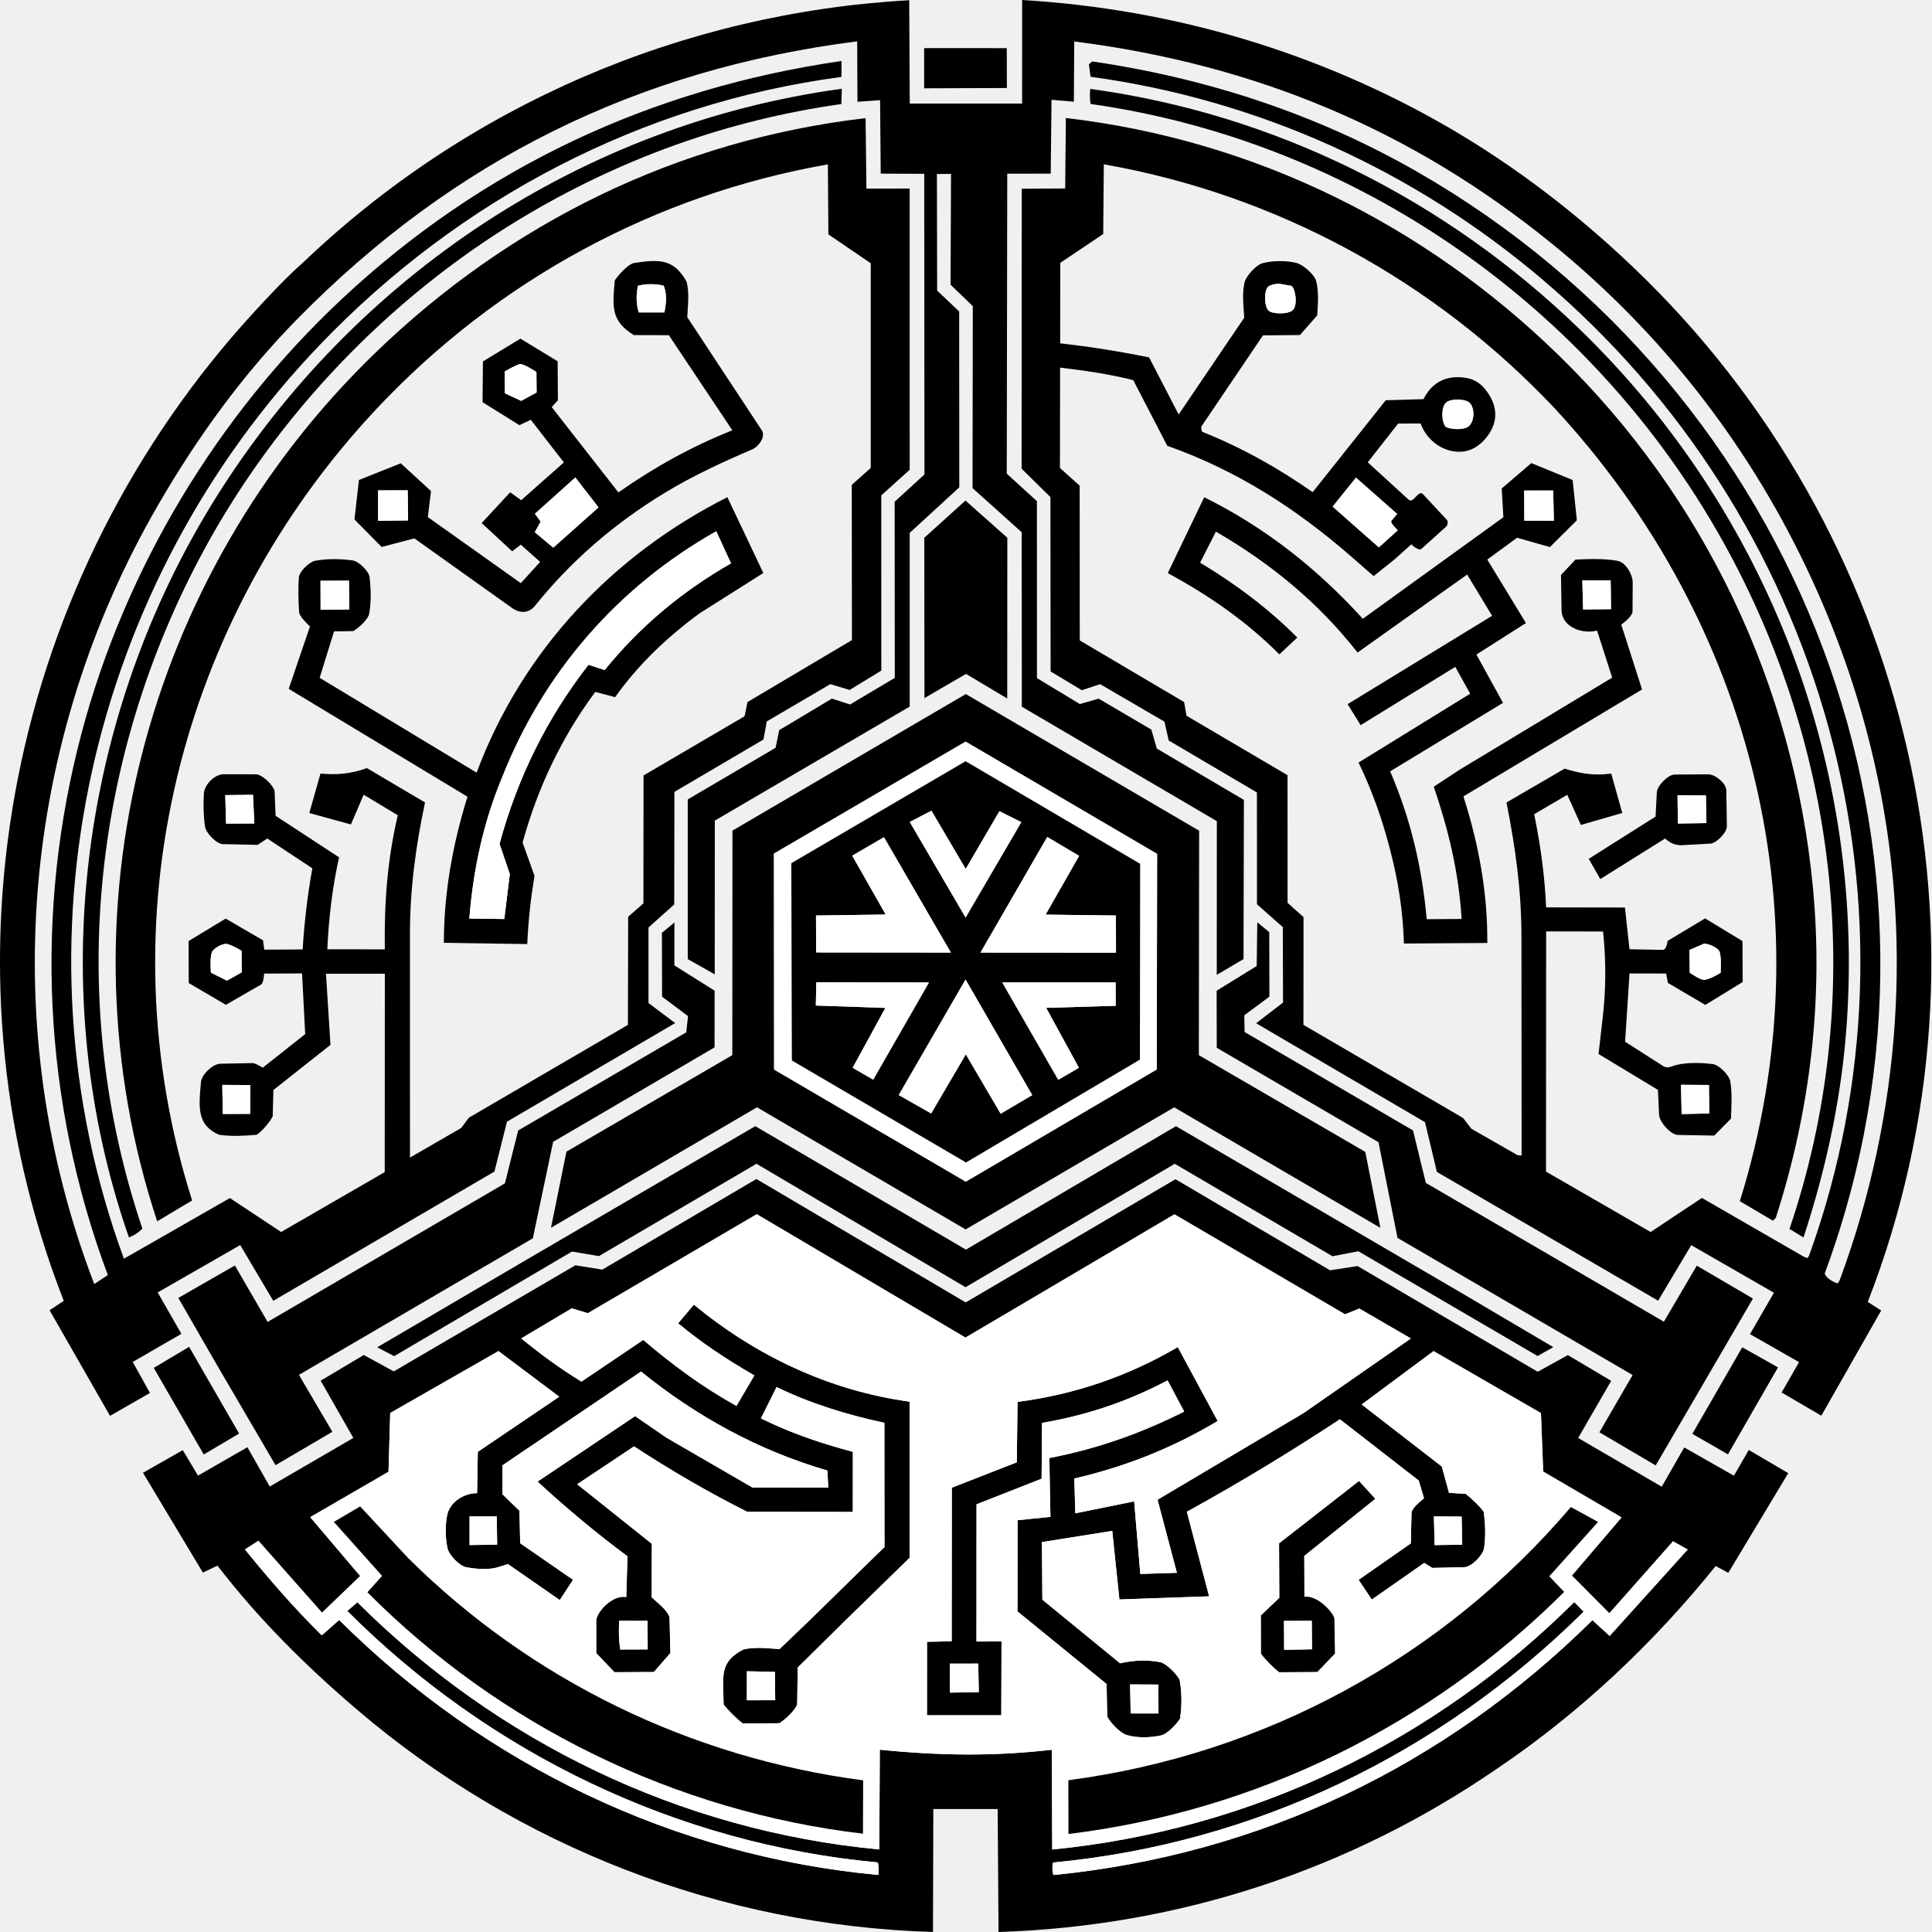
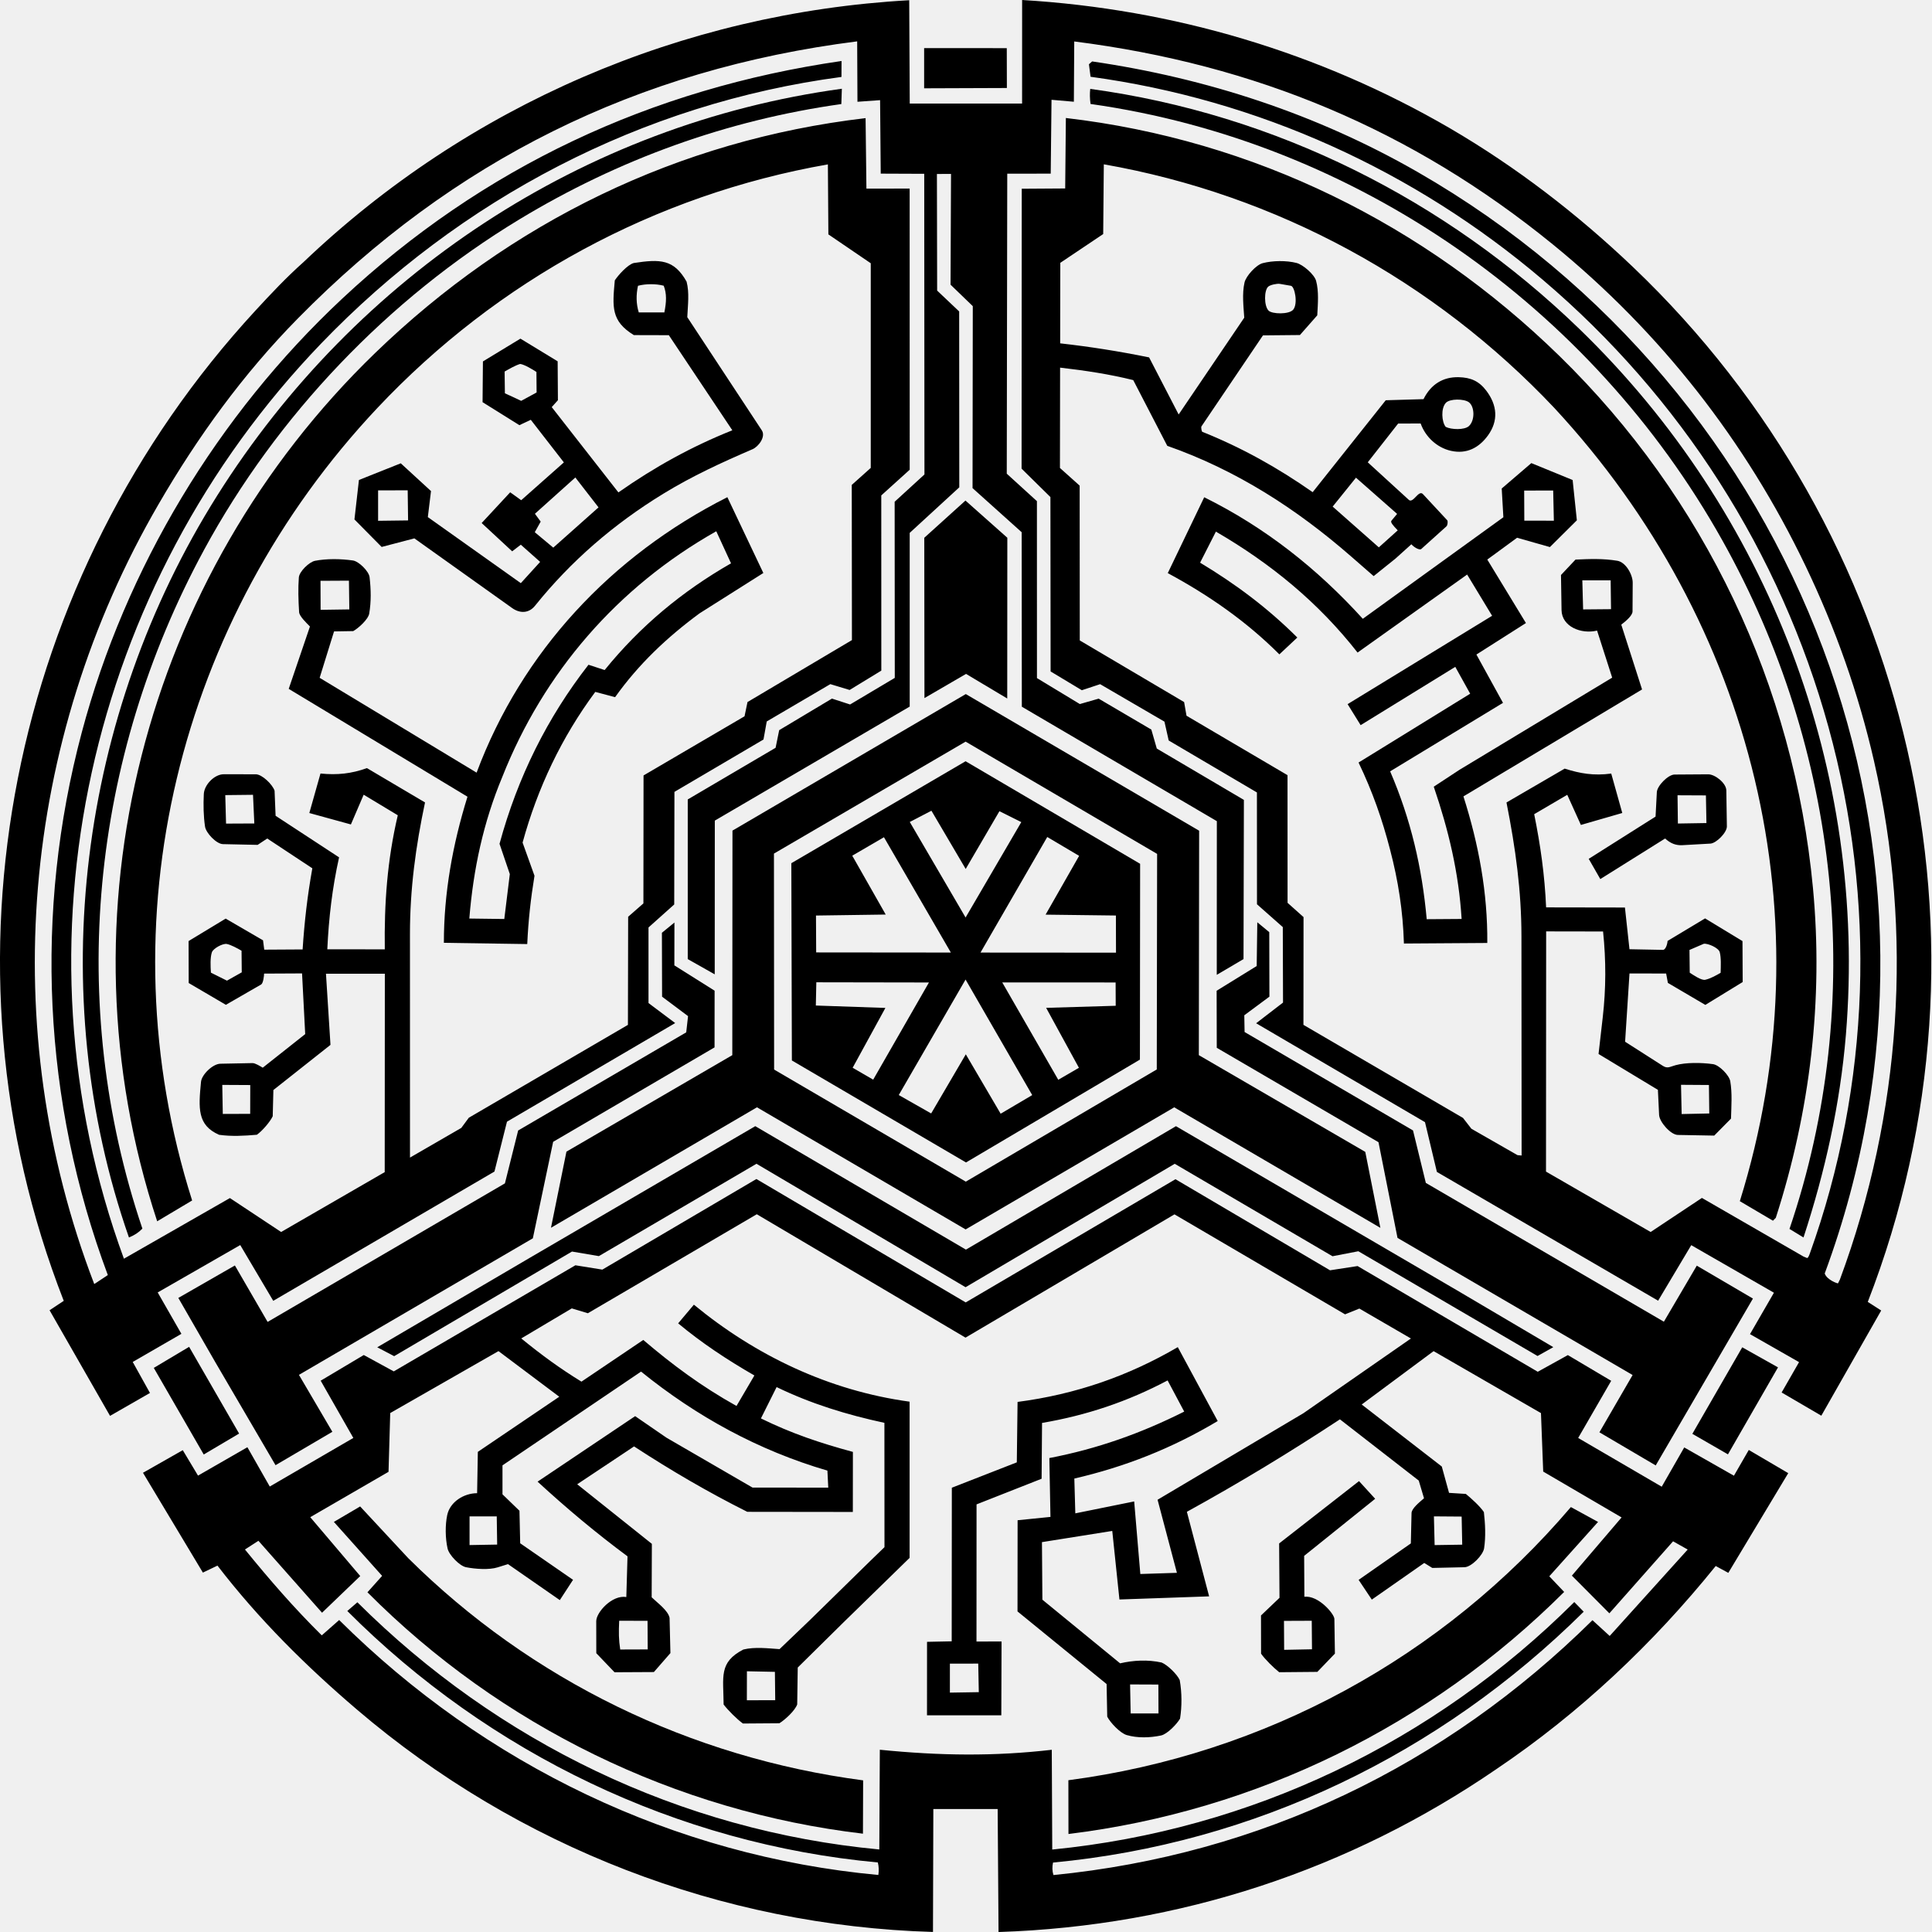
<svg xmlns="http://www.w3.org/2000/svg" id="Ebene_1" data-name="Ebene 1" viewBox="0 0 1024 1024.36">
-   <defs>
-     <style>
-       .cls-1 {
-         fill: #fff;
-       }
-     </style>
-   </defs>
  <path d="M572.52,373.3l10-2.87,27.93,16.4,2.89,10.06,46.18,27.22-.2,84.41-14.18,8.35.04-81.49-103.4-60.68-.08-92.51-26.05-23.39.13-96.48-11.79-11.38.25-58.72-7.48.02.12,61.83,11.68,11.06.06,93.26-26.29,24.15v92.1s-103.33,60.45-103.33,60.45l-.05,81.51-14.3-8.08v-84.65s46.58-27.39,46.58-27.39l1.9-9.34,27.97-16.74,9.62,3.12,23.7-14.1-.07-93.39,15.8-14.46-.12-159.42-23.06-.09-.34-38.96-12,.86-.15-32.03c-116.94,14.82-214.17,63.22-296.52,146.88-29.17,29.63-53.23,62.93-73.94,98.61C11.09,393.06-2.08,545.16,49.97,680.81l7.2-4.76c-34.43-92.16-39.15-192.42-13.85-287.59,23.23-87.41,72.11-168.39,138.1-230.09,74.52-69.68,163.7-111.38,264.77-126.03l-.04,8.45c-105.76,14.04-202.15,64.65-275.95,141.42C47.06,310.3,3.94,498.89,65.7,667.38l56.2-32.16,27.16,17.99,54.92-31.74.07-105.19h-31.22s2.39,37.72,2.39,37.72l-30.27,23.94-.35,13.9c-1.39,2.97-5.58,7.82-8.4,9.81-6.61.57-13.4.97-20.03.03-11.68-5.12-10.91-14.19-9.6-28.06.36-3.83,6.2-9.54,10.26-9.62l17.05-.34c1.37-.03,3.94,1.54,5.43,2.44l22.51-17.81-1.67-32.18-20.13.1c0,1.15-.45,5.11-1.55,5.77l-18.71,10.78-19.71-11.56-.06-22.24,19.67-11.91,19.8,11.51.65,4.96,20.34-.12c.96-14.71,2.52-28.32,5.15-43.02l-23.9-15.8-5.11,3.38-18.38-.4c-3.47-.07-9-5.9-9.5-9.3-.84-5.72-.92-11.4-.65-17.22.23-5.03,5.71-10.53,10.56-10.53l16.97.02c3.39,0,8.97,5.49,9.99,8.71l.54,13.29,33.66,22.04c-3.62,16.29-5.46,32-6.24,48.76l30.48.02c-.32-24.23,1.25-47.08,6.89-71.09l-18.09-10.9-6.77,15.77-22.04-6.06,5.91-20.94c8.95.87,16.26.12,24.64-2.87l30.79,18.2c-4.94,23.34-7.99,45.84-7.99,69.8l.02,118.5,27.2-15.73,3.99-5.4,84.36-49.23.12-57.33,8.09-7.08.07-67.84,53.55-31.37,1.57-7.55,55.37-32.85-.09-82.28,10.07-9.01v-108.51s-22.47-15.31-22.47-15.31l-.26-37.11c-91.81,16.09-175.15,61.5-238.83,129.12-105.56,112.1-145.38,271.79-98.25,420.22l-18.53,11.04c-53.72-162.9-6.88-341.95,115.52-460.33,71.84-69.48,160.94-112.97,260.08-124.58l.44,37.38,22.92-.03.03,149.08-15.07,13.62.02,92.89-16.8,10.26-10.23-3.1-33.72,19.79-1.72,9.57-47.22,27.77-.11,59.69-13.64,12.2v40.07s14.15,10.62,14.15,10.62l-89.19,52.29-6.64,26.44-117.28,68.54-17.5-29.57-43.77,25.12,12.57,21.95-25.81,14.91,9.14,16.44-21.17,12.14-32.06-56,7.52-4.98C-36.41,509.86,5.28,305.87,135.36,164.76c8.41-9.12,16.39-17.61,25.56-25.79C248.22,55.77,361.82,6.83,482.07.12l.28,54.79h59.57s.02-54.91.02-54.91c80.28,4.78,157.53,27.75,226.75,67.96,35.32,20.63,67.63,45.51,97.14,73.63,147.48,140.52,198.62,358,124.48,548.69l7.11,4.56-31.74,55.77-21.05-12.3,9.24-16.1-26.01-14.84,12.69-21.96-43.84-25.22-17.56,29.45-117.3-68.28-6.31-26.39-89.53-52.43,14.26-10.97-.12-40.02-13.69-12.1-.03-59.29-46.78-27.55-2.25-9.99-34.1-19.87-9.7,3.21-16.56-9.95-.1-92.46-15.29-15.07.09-148.41,23.03-.15.36-37.36c99.84,11.63,190.2,56.39,261.67,126.16,77.02,75.19,124.36,174.89,134.45,282.18,5.56,59.1-1.49,118.34-19.71,174.8l-1.5,1.53-17.57-10.36c46.58-149.42,7.27-306.7-98.36-420.58-63.74-67.51-147.28-113.1-238.86-129.17l-.33,36.98-22.74,15.25-.07,42.69c15.96,1.8,30.98,4.17,47.15,7.45l15.67,30.27,34.78-51.32c-.37-5.69-1.23-12.73.14-18.65.81-3.49,6.18-9.35,9.6-10.25,5.4-1.41,12.6-1.47,17.94-.13,3.43.86,9.48,6.08,10.41,9.49,1.53,5.64.95,12.19.62,18.3l-9.19,10.43-19.6.19-32.61,48.25c-.31.47.08,2.59.41,2.86,21.12,8.47,40.11,19.12,58.56,32.02l38.74-48.73,20.03-.59c3.92-7.9,10.37-11.83,18.62-11.64,6.42.15,10.8,2.04,14.71,7.21,5.78,7.67,6.47,15.89.83,23.68-4.69,6.48-11.28,10.06-19.7,8.13-7.33-1.68-13.43-7.34-15.98-14.47l-11.94.03-16.1,20.55,21.57,19.73c2.37,2.67,5.33-5.41,7.68-2.87l12.84,13.82c.53.57.2,2.75-.34,3.24l-13.52,12.17c-1.33.44-3.87-1.22-5.11-2.63l-8.37,7.54-11.63,9.34-11.93-10.41c-28.94-25.25-60.89-45.85-97.5-58.67l-18.04-34.85c-12.64-3.15-25.58-5.09-38.78-6.61l-.08,53.2,10.45,9.36.06,82.08,55.33,32.68,1.26,7.24,53.56,31.52.03,67.69,8.46,7.55-.05,57.14,84.6,49.35,4.47,5.75,24.42,13.98,2.19.21-.09-116.34c-.02-24.01-3.08-46.36-7.93-70.85l30.85-17.95c8.31,2.63,15.41,3.85,24.69,2.62l5.85,20.9-21.94,6.34-7.23-15.98-17.53,10.28c3.33,16.52,5.57,32.17,6.32,49.41l41.79.07,2.41,22.12,17.75.34c1.38.03,2.34-2.95,2.45-4.74l19.89-11.95,19.83,12.03.1,21.71-19.8,12.13-19.86-11.67-.92-4.97-19.43-.04-2.33,36.2,19.96,12.76c2.53,1.62,3.64.55,6.78-.31,5.48-1.5,13.5-1.45,19.89-.56,3.25.45,8.58,5.87,9.13,9.08,1.09,6.36.57,13.26.39,19.8l-8.89,9-19.31-.35c-3.79-.07-9.74-6.89-9.92-10.59l-.64-13.32-31.47-19.01,2.22-19.39c1.76-15.36,1.78-30.11.18-45.56l-30.18-.05-.08,127.36,55.48,32.02,27.19-18.06,53.86,31.08,1.83.76c.53.22,1.16-1.34,1.48-2.24,32.23-89.71,35.31-187.19,9.96-279.15-25.57-92.76-78.36-175.1-151.57-237.31-68.16-57.93-150.95-95.51-239.71-107.59l-.86-6.64,1.71-1.49c60.86,8.89,119.14,27.95,172.61,58.66,203.1,116.65,297.9,362.05,215.8,583.97,1.13,3.44,6.94,5.44,7.05,5.23l1-2.01c32.49-87.73,39.05-183.38,18.09-274.87-8.23-35.93-20.44-70.36-36.3-103.47-31.73-66.27-77.11-124.17-134.02-170.51-74.56-60.71-157.67-95.43-253.73-107.59l-.2,31.96-11.85-1.03-.42,39.15-23.05.03-.26,159.06,15.99,14.56.02,93.82,22.73,13.76ZM684.47,151.53l-5.88-1.02c-1.47-.25-5.02.5-6.15,1.45-2.24,1.9-2.31,10.19.14,12.71,1.87,1.92,10.85,2.13,13.06-.45,2.66-3.1.86-12.34-1.18-12.69ZM778.85,225.89c3.29-3.08,3.02-10.39-.07-12.64-2.57-1.87-10.07-1.92-12.18.34-2.7,2.91-2.23,10.08-.08,12.74,2.92,1.51,9.99,1.75,12.33-.44ZM741.09,281.2c-2.49-2.61-4.02-4.31-3.34-5.12l3.01-3.61-21.81-19.2-12.36,15.33,24.48,21.61,10.02-9.01ZM134.84,436.61l-.69-15.2-14.71.16.41,15.11,14.99-.07ZM120.34,519.95l7.84-4.41-.11-11.46c-2.18-1.29-5.71-3.18-7.83-3.58s-7.19,2.36-7.89,4.39c-.96,2.78-.74,7.48-.52,10.82l8.51,4.24ZM904.11,519.49c3.06-.71,5.78-2.34,8.18-3.7.09-3.53.32-7.99-.48-10.97-.61-2.27-6.28-4.75-8.46-4.42l-7.58,3.27.14,12.05c1.83,1.2,6.21,4.23,8.2,3.76ZM132.65,590.58l.04-15.28-14.84-.08.28,15.4,14.52-.05ZM906.27,590.37l-.18-15.1-14.8-.1.33,15.51,14.66-.31Z" />
  <path d="M529.43,1024.36l-.46-65.2h-34.11s-.19,65.17-.19,65.17c-112.24-3.25-220.17-45.17-305.27-117.78-27.2-23.21-52.19-47.99-74.1-76.45l-7.73,3.7-31.76-52.92,21.1-11.99,8.08,13.49,26.18-15.05,11.86,20.84,44.31-25.76-17.31-30.36,22.85-13.61,15.9,8.68,96.3-56.26,14.28,2.3,81.68-48.04,110.98,65.43,111.22-65.32,81.96,48.29,14.6-2.25,95.53,56.05,15.96-8.84,22.98,13.63-17.51,30.31,44.3,25.84,11.93-20.82,26.35,14.99,7.88-13.65,20.92,12.29-31.78,52.87-6.67-3.63c-33.26,41.23-72.13,77.94-116.29,107.68-77.66,53.27-167.83,83.27-263.98,86.38ZM466.47,927.72c32.04,3.22,60.81,3.54,91.19.03l.25,52.89c105.82-10.41,202.48-57.18,276.79-131.22l4.99,5.12c-76.23,75.47-174.33,122.89-281.37,133-.48,2.21-.44,4.52.22,6.63,109.73-10.83,207.63-57.9,285.8-135.13l9.13,8.36,41.36-45.82-7.75-4.37-33.78,38.18-19.88-19.98,26.36-30.86-41.56-24.31-1.19-31.01-56.93-32.85-38.11,28.3,42.46,32.88,3.84,13.97,8.91.56c2.91,2.39,7.5,6.52,9.57,9.62.71,6.44,1.05,12.92.12,19.17-.54,3.64-6.73,9.99-10.4,10.07l-17.08.38-4.26-2.64-27.81,19.43-6.99-10.46,27.69-19.33.37-16.11c.06-2.44,4.2-5.73,6.61-7.83l-2.79-9.38-41.79-32.47c-26.54,17.47-53.17,33.63-81.15,49.03l11.8,44.83-47.56,1.66-3.8-36.35-37.28,5.94.23,30.52,41.21,33.74c6.88-1.6,14.58-2.07,22.01-.43,3.09,1.25,8.21,6.22,9.6,9.3,1.18,6.68,1.19,13.95.17,20.45-1.77,3.01-6.83,8.25-10.11,8.94-5.86,1.23-12.45,1.44-18.17-.23-3.43-1-8.67-6.53-10.33-9.76l-.33-17.29-47.24-38.5.05-48.35,17.42-1.76-.59-31.21c25.39-4.88,48.46-13.06,71.51-24.63l-8.81-16.53c-21.17,11.22-42.99,18.52-66.57,22.54l-.23,29.59-34.5,13.59-.03,72.73,13.29-.05-.13,39.17-39.4-.02.02-38.95,13.08-.27.07-81.44,34.45-13.45.4-32.04c30.95-4.03,58.8-13.79,84.95-29.05l21.17,39.19c-24.32,14.5-49.01,24.23-76.02,30.49l.52,18.45,31.21-6.32,3.26,38.48,19.4-.63-10.26-38.74,77.32-45.88,57.01-39.62-27.34-15.87-7.58,3.06-90.45-53.01-110.79,65.36-110.67-65.42-89.56,52.49-8.53-2.57-26.79,15.93c10.72,8.74,20.56,15.94,31.92,22.91l32.78-22.11c15.55,13.25,30.95,24.7,49.43,35l9.48-16.16c-14.69-8.48-27.79-17.15-40.42-27.64l8.34-9.9c32.62,26.88,71.51,45.57,114.37,51.43v82.82s-35.09,34.24-35.09,34.24l-24.21,23.9-.29,19.56c-1.16,3.28-6.42,8.13-9.44,9.98l-19.34.14c-3.24-2.35-7.8-6.93-10.23-10.06-.08-14.67-2.72-22.36,10.48-29.18,6.07-1.49,13.2-.6,19.17-.2l16.12-15.44,32.68-32.01,6.84-6.61-.04-65.92c-20.04-4.33-38.77-10.06-57.16-18.96l-8.31,16.62c16.39,8.04,31.39,13.04,48.76,17.75l-.03,31.84-55.97-.07c-20.87-10.47-40.32-21.84-60.03-34.68l-30.14,20.07,39.58,31.59-.1,28.34c3.14,3.04,8.67,6.96,9.49,10.88l.45,18.7-8.77,10.05-20.86.11-9.67-10.1-.03-16.97c0-4.75,8.47-14.08,15.95-12.81l.63-21.58c-16.9-12.55-32.2-25.37-47.68-39.6l51.73-34.73,16.6,11.42,45.63,26.45,40.16.04-.45-9.03c-36.69-10.75-69.39-28.71-98.81-52.5l-73.47,49.71v15.36s9,8.71,9,8.71l.39,17.25,28.02,19.37-7.01,10.76-27.48-19.08-5.55,1.73c-4.42,1.38-11.68.9-16.7-.09-3.43-.67-9.01-6.49-9.78-9.91-1.24-5.5-1.31-12.47-.19-17.76,1.49-6.99,8.83-11.57,15.85-11.58l.38-21.91,43.18-29.23-32.23-24.19-57.4,32.84-.9,31.16-41.5,24.05,26.5,31.21-20.25,19.45-33.73-38.14-7.14,4.61c13.04,16.02,25.99,30.98,40.72,45.53l9.23-8.13c77.25,76.76,177.56,125.15,285.88,135.18.33-2.31.26-4.57-.28-6.64-106.41-9.81-206.01-57.92-281.29-133.33l5.35-4.62c74.3,73.99,171.27,121.18,276.72,131.06l.28-52.85ZM263.6,818.95l-.22-14.94h-14.42s0,15.2,0,15.2l14.64-.26ZM775.28,819l-.3-14.9-14.71-.11.38,15.23,14.63-.22ZM343.42,874.53l-.09-15.15-15.03-.05c-.29,6.29-.26,9.93.54,15.25l14.58-.05ZM518.97,897.19l-.3-15.14-15.03.03v15.36s15.33-.25,15.33-.25ZM411.03,901.46l-.17-15.03-14.84-.31-.03,15.37,15.05-.03ZM614.24,908.49l-.06-15.33-15-.06.3,15.38h14.76Z" />
  <path d="M622.58,587.11l-110.6,64.74-110.63-64.75-109.21,63.87,8.19-40.36,87.94-51.16.09-119.06,123.71-72.39,123.72,72.45-.16,119,88.25,51.29,8,40.27-109.3-63.9ZM512.07,626.52l101.26-59.49.18-114.29-101.53-59.52-101.63,59.36.09,114.51,101.64,59.43Z" />
  <path d="M859.61,331.19l11.02,34.36-94.71,56.7c8.09,25.38,12.88,51.11,12.65,77.72l-44.2.29c-.51-17.17-3.01-33.3-7.36-49.84-4.13-15.94-9.22-30.53-16.69-46.12l59.18-36.49-7.9-14.24-50.18,30.91-6.91-11.14,76.62-46.84-13.24-21.87-58.1,41.36c-20.82-26.58-45.97-47.19-75.11-64.12l-8.38,16.46c18.68,11.25,35.54,23.74,51.55,39.69l-9.52,8.93c-17.45-17.48-37.41-31.34-59.17-43.08l19.32-40.22c32.47,16.07,60.07,37.97,84.09,64.44l74.53-53.85-.88-15.23,15.7-13.47,21.9,8.97,2.24,21.36-14.29,14.19-17.41-4.94-15.79,11.56,20.49,33.66-26.26,16.7,14.1,25.62-59.84,36.31c10.99,25.47,16.95,51.26,19.39,78.4l18.51-.13c-1.51-24.55-6.92-47.12-14.77-70.13l13.67-8.98,80.93-48.84-8.01-24.95c-8.44,2.06-18.7-2.11-18.84-10.88l-.29-18.59,7.69-8.17c7.72-.35,14.62-.62,22.16.62,4.55.75,8.19,7.42,8.17,11.63l-.09,15.23c-.01,2.02-3.04,4.79-5.95,7ZM823.87,276.08l-.36-16-15.38.02.07,15.95,15.66.03ZM854.18,323l-.2-15.3h-15.02s.42,15.42.42,15.42l14.8-.13Z" />
  <polygon points="929.42 688.51 877.87 776.98 848.02 759.42 865.62 729.05 740.97 656.34 730.89 605.61 645.14 555.55 645.07 525.3 666.31 512.19 666.63 489 672.97 494.23 673.05 528.43 659.73 538.31 659.89 547.18 749.19 599.37 755.99 627.19 882.2 700.78 899.65 671.06 929.42 688.51" />
  <polygon points="114.11 722.16 94.55 688.17 124.54 670.96 141.89 700.89 267.71 627.43 274.73 599.39 363.84 547.36 364.81 538.76 351.04 528.45 350.95 494.56 357.59 489.13 357.55 511.85 378.89 525.27 378.86 555.33 293.28 605.4 282.52 656.56 158.5 728.96 176.22 759.15 146.09 776.85 114.11 722.16" />
  <path d="M164.34,332.18c-1.91-1.96-5.61-5.41-5.75-7.63-.4-6.26-.58-12.75-.14-18.39.25-3.13,5.5-8.23,8.58-8.82,6.06-1.16,13.39-1.13,20.09-.17,3.13.45,8.47,5.71,8.83,8.85.75,6.56.9,12.85-.19,19.3-.52,3.09-5.82,7.85-8.48,9.29l-10.17.17-7.63,24.6,83.22,50.28c23.97-64.11,71.37-114.92,132.95-146.05l19.08,40.2-33.82,21.39c-17.3,12.75-32.35,26.98-44.78,44.44l-10.51-2.79c-17.82,24.05-30.58,50.87-38.54,79.9l6.31,17.58c-2.01,12.34-3.26,23.54-3.84,36.22l-44.2-.66c-.03-26.23,4.63-52.12,12.51-77.47l-94.78-57.18,11.26-33.07ZM264.85,447.41c9.64-35.45,25.39-67,47.17-94.95l8.57,2.8c18.89-23.29,41.11-41.74,67.01-56.58l-7.83-17c-52.41,29.58-91.56,74.92-113.45,130.25-10.04,24.08-15.36,48.86-17.48,75.09l18.54.24,2.93-23.81-5.46-16.05ZM185.21,323.11l-.2-15.24-15.08.08.06,15.38,15.22-.22Z" />
  <polygon points="622.85 617.05 511.95 682.49 401.09 617.04 317.52 666 303.27 663.58 208.98 719.05 200.01 714.34 280.76 666.98 400.45 597.1 512.14 662.56 623.5 597.11 772.59 684.19 823.58 714.27 815.21 718.96 720.2 663.42 706.5 666.07 622.85 617.05" />
  <path d="M271.55,292.31l-16.17-14.99,15.12-16.3,5.84,4.2,22.63-20.05-17.54-22.59-6.05,2.85-19.52-12.19.19-21.61,19.88-12.08,19.74,12.02.14,20.63-3.28,3.65,35.35,45.23c19.19-13.46,38.73-24.27,60.4-32.94l-33.66-50.42-18.56-.05c-12.12-7.49-11.37-14.79-10.09-29.02,1.92-2.89,6.76-8.28,10.03-9.19,14.04-2.15,21.32-2.04,28.03,9.86,1.56,5.83.66,12.57.37,18.84l39.52,60.01c2.24,3.41-1.8,8.65-4.87,9.98-16.55,7.14-31.97,14.21-47.38,23.64-26.11,15.98-48.88,35.57-68.01,59.4-3.24,4.03-7.99,4.16-12.14,1.19l-51.82-36.93-17.35,4.55-14.42-14.59,2.38-20.92,22.18-8.84,16.03,14.72-1.68,13.8,49.3,35.02,10.25-11.27-10.25-9.12-4.58,3.52ZM352.24,165.66c1.14-5.65,1.31-9.93-.33-14.17-4.11-1.1-9.62-1.05-13.64.03-1.06,4.8-1,9.55.41,14.12l13.55.02ZM276.33,212.54l8.18-4.45-.09-10.88c-2.1-1.37-6.37-3.96-8.64-4.24-2.6.77-5.91,2.71-8.23,4.03l.15,11.52,8.63,4.01ZM283.54,282.18l9.81,8.18,23.99-21.34-12.29-15.85-21.43,19.23,3.06,4.16-3.14,5.63ZM216.37,275.93l-.21-15.96-15.69.03v16.13s15.89-.2,15.89-.2Z" />
  <path d="M108.08,291.75c-59.84,110.43-72.92,240.24-32.59,359.66-1.96,2.07-4.1,3.46-7.12,4.71-45.4-129.99-26.38-277.1,46.75-393.3,73.7-117.11,194.43-197.07,331.24-215.77l-.28,8.12c-60.75,8.53-118.27,29.39-170.87,61.25-69.38,42.03-128.38,103.8-167.14,175.33Z" />
  <path d="M948.8,651.58c41.18-121.16,26.54-254.03-35.62-365.1-69.35-123.93-193.96-211.43-334.97-231.36-.41-2.97-.44-5.61-.15-7.99,98.28,13.4,188.31,58.66,259.09,127.04,100.66,97.26,153.12,234.63,141.55,374.54-3.04,36.71-11.05,72.55-22.47,107.41l-7.43-4.53Z" />
  <polygon points="512.2 357.31 490.15 370.13 490.06 285.13 511.89 265.4 534.09 285.12 534.04 370.35 512.2 357.31" />
  <path d="M892.17,448.12c-3.75.21-6.48-.99-9.32-3.54l-34.36,21.51-6.14-10.73,35.44-22.4.68-12.96c.18-3.37,5.98-9.31,9.4-9.33l17.84-.12c3.61-.02,9.54,4.64,9.6,8.53l.29,19.09c.05,3.25-5.61,8.93-8.72,9.11l-14.72.83ZM904.76,436.39l-.27-14.66-15.05-.07.19,14.98,15.13-.25Z" />
  <polygon points="108.02 771.18 81.54 725.27 100.27 714.1 126.78 760.09 108.02 771.18" />
  <polygon points="916.17 771.11 897.3 760.23 923.75 714.35 942.71 724.99 916.17 771.11" />
  <polygon points="533.85 46.66 489.98 46.82 489.98 25.51 533.8 25.53 533.85 46.66" />
-   <path class="cls-1" d="M741.09,281.2l-10.02,9.01-24.48-21.61,12.36-15.33,21.81,19.2-3.01,3.61c-.68.81.85,2.51,3.34,5.12Z" />
-   <path class="cls-1" d="M904.11,519.49c-1.99.47-6.37-2.57-8.2-3.76l-.14-12.05,7.58-3.27c2.18-.33,7.85,2.15,8.46,4.42.8,2.98.57,7.44.48,10.97-2.41,1.36-5.13,2.99-8.18,3.7Z" />
-   <path class="cls-1" d="M120.34,519.95l-8.51-4.24c-.21-3.34-.44-8.04.52-10.82.7-2.03,5.75-4.79,7.89-4.39s5.65,2.29,7.83,3.58l.11,11.46-7.84,4.41Z" />
-   <polygon class="cls-1" points="134.84 436.61 119.85 436.68 119.44 421.58 134.15 421.41 134.84 436.61" />
-   <path class="cls-1" d="M684.47,151.53c2.04.35,3.84,9.59,1.18,12.69-2.21,2.58-11.2,2.37-13.06.45-2.45-2.51-2.38-10.8-.14-12.71,1.13-.96,4.68-1.71,6.15-1.45l5.88,1.02Z" />
-   <polygon class="cls-1" points="906.27 590.37 891.61 590.68 891.28 575.17 906.09 575.27 906.27 590.37" />
-   <polygon class="cls-1" points="132.65 590.58 118.12 590.63 117.85 575.22 132.68 575.3 132.65 590.58" />
-   <path class="cls-1" d="M778.85,225.89c-2.34,2.19-9.4,1.95-12.33.44-2.14-2.66-2.61-9.82.08-12.74,2.11-2.26,9.61-2.21,12.18-.34,3.09,2.25,3.36,9.56.07,12.64Z" />
-   <path class="cls-1" d="M466.47,927.72l-.28,52.85c-105.46-9.89-202.43-57.07-276.72-131.06l-5.35,4.62c75.28,75.4,174.88,123.52,281.29,133.33.54,2.06.62,4.32.28,6.64-108.32-10.03-208.63-58.42-285.88-135.18l-9.23,8.13c-14.73-14.55-27.68-29.5-40.72-45.53l7.14-4.61,33.73,38.14,20.25-19.45-26.5-31.21,41.5-24.05.9-31.16,57.4-32.84,32.23,24.19-43.18,29.23-.38,21.91c-7.02.01-14.36,4.59-15.85,11.58-1.13,5.29-1.06,12.26.19,17.76.77,3.42,6.35,9.23,9.78,9.91,5.03.99,12.29,1.47,16.7.09l5.55-1.73,27.48,19.08,7.01-10.76-28.02-19.37-.39-17.25-9-8.71v-15.36s73.47-49.71,73.47-49.71c29.41,23.79,62.11,41.75,98.81,52.5l.45,9.03-40.16-.04-45.63-26.45-16.6-11.42-51.73,34.73c15.48,14.24,30.78,27.05,47.68,39.6l-.63,21.58c-7.49-1.27-15.96,8.06-15.95,12.81l.03,16.97,9.67,10.1,20.86-.11,8.77-10.05-.45-18.7c-.82-3.92-6.34-7.84-9.49-10.88l.1-28.34-39.58-31.59,30.14-20.07c19.71,12.84,39.16,24.21,60.03,34.68l55.97.07.03-31.84c-17.37-4.71-32.36-9.72-48.76-17.75l8.31-16.62c18.39,8.91,37.13,14.63,57.16,18.96l.04,65.92-6.84,6.61-32.68,32.01-16.12,15.44c-5.97-.41-13.11-1.3-19.17.2-13.21,6.82-10.56,14.51-10.48,29.18,2.43,3.13,6.99,7.72,10.23,10.06l19.34-.14c3.02-1.85,8.28-6.7,9.44-9.98l.29-19.56,24.21-23.9,35.09-34.24v-82.82c-42.86-5.86-81.75-24.55-114.37-51.43l-8.34,9.9c12.63,10.49,25.73,19.16,40.42,27.64l-9.48,16.16c-18.48-10.3-33.88-21.75-49.43-35l-32.78,22.11c-11.36-6.97-21.2-14.17-31.92-22.91l26.79-15.93,8.53,2.57,89.56-52.49,110.67,65.42,110.79-65.36,90.45,53.01,7.58-3.06,27.34,15.87-57.01,39.62-77.32,45.88,10.26,38.74-19.4.63-3.26-38.48-31.21,6.32-.52-18.45c27.01-6.26,51.7-15.99,76.02-30.49l-21.17-39.19c-26.16,15.26-54,25.02-84.95,29.05l-.4,32.04-34.45,13.45-.07,81.44-13.08.27-.02,38.95,39.4.02.13-39.17-13.29.05.03-72.73,34.5-13.59.23-29.59c23.58-4.02,45.4-11.32,66.57-22.54l8.81,16.53c-23.04,11.57-46.12,19.75-71.51,24.63l.59,31.21-17.42,1.76-.05,48.35,47.24,38.5.33,17.29c1.66,3.22,6.9,8.75,10.33,9.76,5.72,1.67,12.31,1.47,18.17.23,3.28-.69,8.34-5.93,10.11-8.94,1.02-6.5,1.01-13.77-.17-20.45-1.39-3.08-6.5-8.05-9.6-9.3-7.43-1.64-15.13-1.17-22.01.43l-41.21-33.74-.23-30.52,37.28-5.94,3.8,36.35,47.56-1.66-11.8-44.83c27.97-15.4,54.6-31.56,81.15-49.03l41.79,32.47,2.79,9.38c-2.42,2.1-6.56,5.4-6.61,7.83l-.37,16.11-27.69,19.33,6.99,10.46,27.81-19.43,4.26,2.64,17.08-.38c3.67-.08,9.85-6.43,10.4-10.07.93-6.25.6-12.72-.12-19.17-2.07-3.1-6.66-7.24-9.57-9.62l-8.91-.56-3.84-13.97-42.46-32.88,38.11-28.3,56.93,32.85,1.19,31.01,41.56,24.31-26.36,30.86,19.88,19.98,33.78-38.18,7.75,4.37-41.36,45.82-9.13-8.36c-78.17,77.22-176.07,124.3-285.8,135.13-.66-2.11-.69-4.42-.22-6.63,107.04-10.1,205.14-57.52,281.37-133l-4.99-5.12c-74.31,74.04-170.97,120.81-276.79,131.22l-.25-52.89c-30.38,3.51-59.15,3.19-91.19-.03ZM707.76,876.77l-.28-18.39c-.04-2.73-8.59-12.68-15.91-11.75l-.12-21.7,37.65-30.26-8.56-9.38-42.35,33.05.19,28.83-9.81,9.36.04,20.28c2.15,3.02,6.62,7.46,9.61,9.81l20.23-.18,9.29-9.67ZM457.54,972.23l.1-28.27c-91.53-12.05-176.07-53.15-241.25-117.87l-25.44-27.36-13.93,8.19,25.58,28.62-7.78,8.7c70.53,70.85,163.37,116.26,262.72,127.99ZM829.33,844.05l-7.88-8.3,25.85-28.82-14.41-7.88c-67.88,79.65-162.15,131.12-266.43,144.83l.05,28.51c100.06-12.28,191.85-57.65,262.82-128.35Z" />
-   <path class="cls-1" d="M343.42,874.53l-14.58.05c-.8-5.32-.83-8.96-.54-15.25l15.03.05.09,15.15Z" />
-   <polygon class="cls-1" points="411.03 901.46 395.98 901.49 396.01 886.12 410.85 886.43 411.03 901.46" />
-   <polygon class="cls-1" points="775.28 819 760.64 819.23 760.26 803.99 774.98 804.11 775.28 819" />
-   <polygon class="cls-1" points="614.24 908.49 599.49 908.48 599.18 893.1 614.18 893.16 614.24 908.49" />
-   <polygon class="cls-1" points="518.97 897.19 503.63 897.44 503.64 882.08 518.67 882.05 518.97 897.19" />
-   <polygon class="cls-1" points="263.6 818.95 248.97 819.21 248.96 804 263.39 804.01 263.6 818.95" />
-   <path class="cls-1" d="M512.07,626.52l-101.64-59.43-.09-114.51,101.63-59.36,101.53,59.52-.18,114.29-101.26,59.49ZM512.18,616.34l92.21-54.53.11-103.82-92.54-54.37-92.39,54.05.29,104.6,92.32,54.07Z" />
-   <polygon class="cls-1" points="823.87 276.08 808.21 276.05 808.14 260.09 823.52 260.07 823.87 276.08" />
-   <polygon class="cls-1" points="854.18 323 839.38 323.12 838.95 307.69 853.98 307.7 854.18 323" />
-   <path class="cls-1" d="M264.85,447.41l5.46,16.05-2.93,23.81-18.54-.24c2.12-26.23,7.43-51.01,17.48-75.09,21.89-55.33,61.04-100.67,113.45-130.25l7.83,17c-25.9,14.84-48.12,33.29-67.01,56.58l-8.57-2.8c-21.78,27.95-37.53,59.51-47.17,94.95Z" />
-   <polygon class="cls-1" points="185.21 323.11 169.99 323.33 169.93 307.95 185.01 307.86 185.21 323.11" />
-   <polygon class="cls-1" points="283.54 282.18 286.68 276.56 283.63 272.4 305.06 253.17 317.34 269.02 293.35 290.36 283.54 282.18" />
-   <path class="cls-1" d="M276.33,212.54l-8.63-4.01-.15-11.52c2.32-1.32,5.63-3.26,8.23-4.03,2.27.29,6.54,2.88,8.64,4.24l.09,10.88-8.18,4.45Z" />
-   <polygon class="cls-1" points="216.37 275.93 200.48 276.13 200.47 259.99 216.16 259.96 216.37 275.93" />
-   <path class="cls-1" d="M352.24,165.66l-13.55-.02c-1.42-4.56-1.48-9.32-.41-14.12,4.02-1.08,9.54-1.14,13.64-.03,1.64,4.24,1.47,8.52.33,14.17Z" />
-   <polygon class="cls-1" points="904.76 436.39 889.63 436.64 889.44 421.65 904.49 421.73 904.76 436.39" />
  <path d="M457.54,972.23c-99.35-11.73-192.19-57.14-262.72-127.99l7.78-8.7-25.58-28.62,13.93-8.19,25.44,27.36c65.18,64.72,149.72,105.82,241.25,117.87l-.1,28.27Z" />
  <path d="M829.33,844.05c-70.97,70.7-162.76,116.07-262.82,128.35l-.05-28.51c104.28-13.71,198.55-65.18,266.43-144.83l14.41,7.88-25.85,28.82,7.88,8.3Z" />
  <path d="M707.76,876.77l-9.29,9.67-20.23.18c-2.99-2.35-7.46-6.79-9.61-9.81l-.04-20.28,9.81-9.36-.19-28.83,42.35-33.05,8.56,9.38-37.65,30.26.12,21.7c7.32-.93,15.86,9.02,15.91,11.75l.28,18.39ZM695.63,874.46l-.13-15.12-14.73.06.09,15.35,14.77-.29Z" />
  <path d="M512.18,616.34l-92.32-54.07-.29-104.6,92.39-54.05,92.54,54.37-.11,103.82-92.21,54.53ZM529.9,430.11l-17.88,30.62-18.17-30.88-11.48,5.96,29.59,50.66,29.54-50.58-11.61-5.79ZM432.64,485.41l.1,19.57,71.41.07-35.47-61.15-16.81,9.79,17.74,31.21-36.97.52ZM591.66,485.41l-37.28-.46,17.78-31.17-16.9-10-35.39,61.28,71.84.05-.05-19.7ZM512.08,559l18.47,31.5,16.74-9.87-35.34-61.27-35.42,61.24,17.18,9.76,18.37-31.36ZM452.08,566.14l10.89,6.3,29.56-51.52-59.71-.1-.26,12.32,36.88,1.27-17.36,31.73ZM554.68,534.37l36.88-1.1-.05-12.36-60.11-.02,29.7,51.62,10.95-6.36-17.37-31.77Z" />
-   <polygon class="cls-1" points="695.63 874.46 680.87 874.75 680.78 859.41 695.51 859.35 695.63 874.46" />
-   <polygon class="cls-1" points="591.66 485.41 591.7 505.11 519.87 505.06 555.25 443.78 572.15 453.78 554.37 484.94 591.66 485.41" />
-   <polygon class="cls-1" points="432.64 485.41 469.6 484.89 451.86 453.69 468.67 443.9 504.14 505.05 432.73 504.98 432.64 485.41" />
-   <polygon class="cls-1" points="512.08 559 493.71 590.36 476.53 580.6 511.95 519.36 547.29 580.63 530.55 590.5 512.08 559" />
-   <polygon class="cls-1" points="554.68 534.37 572.05 566.14 561.1 572.5 531.4 520.88 591.51 520.9 591.56 533.27 554.68 534.37" />
-   <polygon class="cls-1" points="452.08 566.14 469.44 534.4 432.55 533.13 432.81 520.81 492.52 520.92 462.97 572.44 452.08 566.14" />
-   <polygon class="cls-1" points="529.9 430.11 541.51 435.9 511.96 486.48 482.37 435.81 493.85 429.86 512.02 460.73 529.9 430.11" />
</svg>
